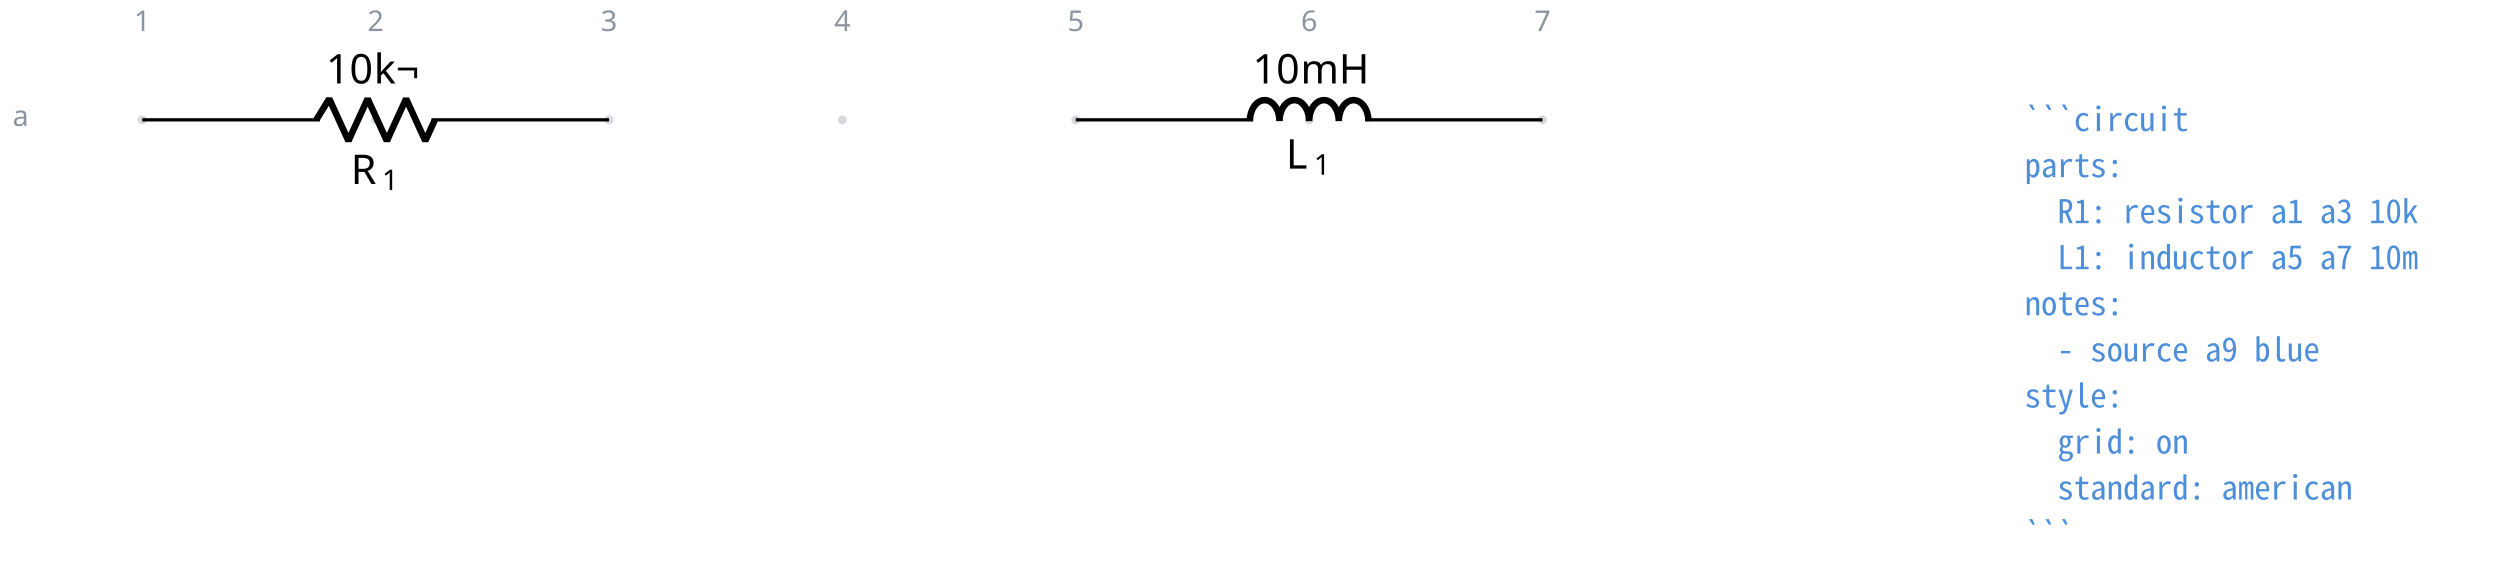
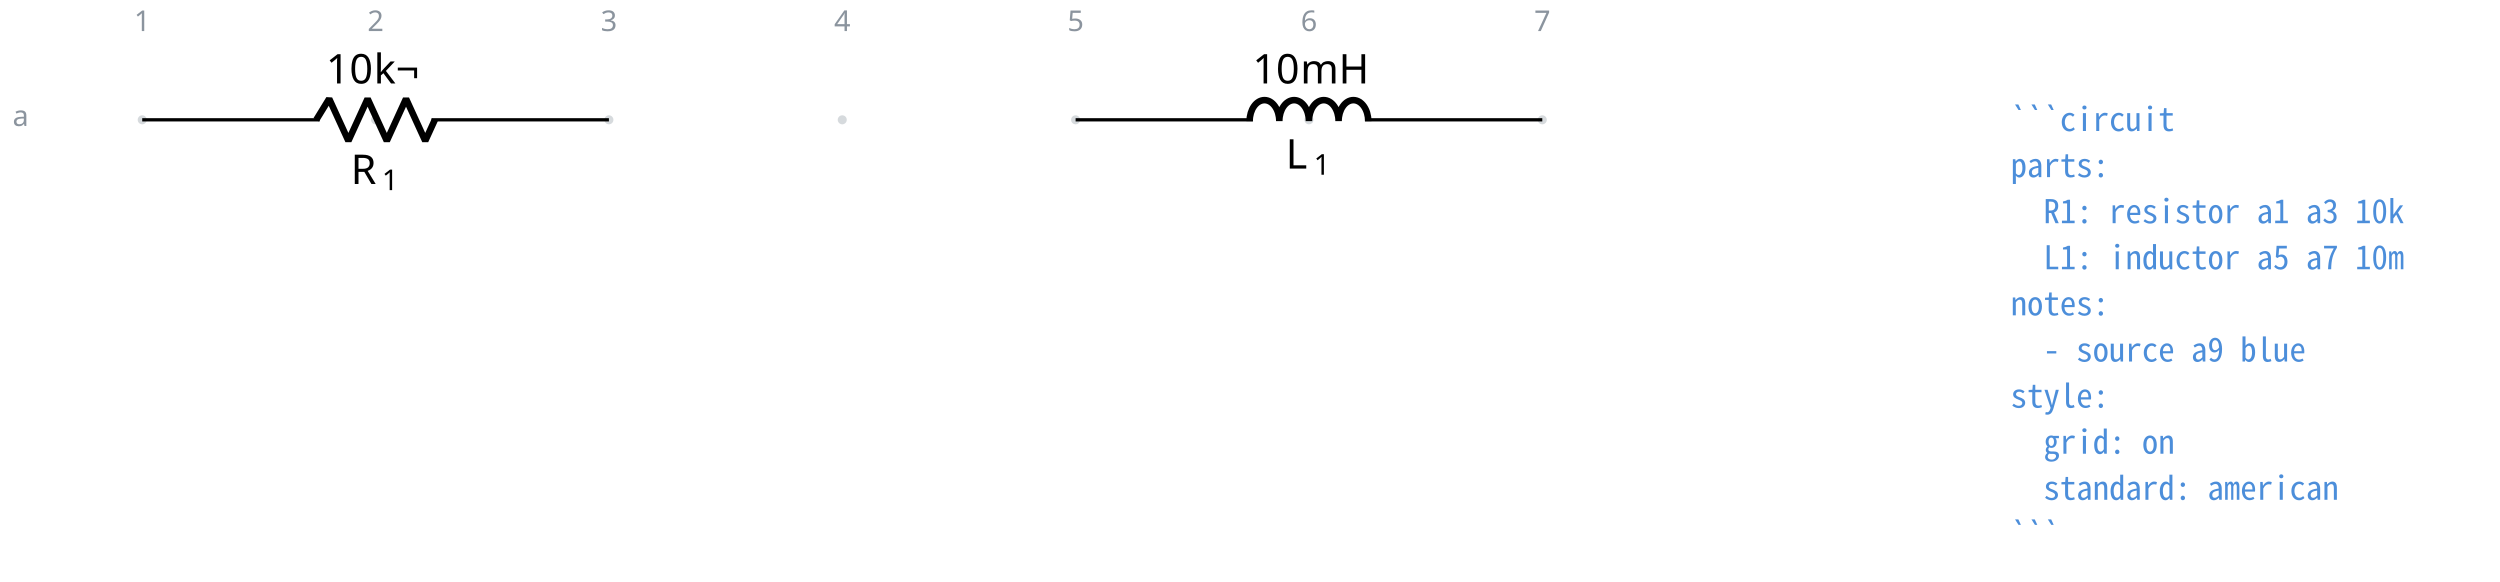
- <svg xmlns="http://www.w3.org/2000/svg" fill="currentColor" width="812.778" height="189.093" viewBox="-72 -72 609.584 141.82">
+ <svg xmlns="http://www.w3.org/2000/svg" fill="currentColor" width="812.892" height="189.207" viewBox="-72 -72 609.669 141.906">
  <g stroke="currentColor" stroke-miterlimit="10" stroke-width=".8">
    <path fill="#8b949e" fill-opacity=".35" stroke="none" stroke-opacity=".35" d="M-36.218-42.781a1.1 1.1 0 1 0-2.2 0 1.1 1.1 0 0 0 2.2 0M20.688-42.781a1.1 1.1 0 1 0-2.2 0 1.1 1.1 0 0 0 2.2 0M77.593-42.781a1.1 1.1 0 1 0-2.2 0 1.1 1.1 0 0 0 2.2 0M134.499-42.781a1.1 1.1 0 1 0-2.2 0 1.1 1.1 0 0 0 2.2 0M191.404-42.781a1.1 1.1 0 1 0-2.2 0 1.1 1.1 0 0 0 2.2 0M248.31-42.781a1.1 1.1 0 1 0-2.2 0 1.1 1.1 0 0 0 2.2 0M305.215-42.781a1.1 1.1 0 1 0-2.2 0 1.1 1.1 0 0 0 2.2 0m-1.1 0" />
    <g fill="#8b949e" stroke="#8b949e">
      <text x="-37.318" y="-42.781" fill="#8b949e" stroke="none" font-family="cmr7" font-size="7" transform="translate(-1.993 -21.645)">1</text>
    </g>
    <g fill="#8b949e" stroke="#8b949e">
      <text x="-37.318" y="-42.781" fill="#8b949e" stroke="none" font-family="cmr7" font-size="7" transform="translate(54.912 -21.645)">2</text>
    </g>
    <g fill="#8b949e" stroke="#8b949e">
      <text x="-37.318" y="-42.781" fill="#8b949e" stroke="none" font-family="cmr7" font-size="7" transform="translate(111.818 -21.645)">3</text>
    </g>
    <g fill="#8b949e" stroke="#8b949e">
      <text x="-37.318" y="-42.781" fill="#8b949e" stroke="none" font-family="cmr7" font-size="7" transform="translate(168.723 -21.645)">4</text>
    </g>
    <g fill="#8b949e" stroke="#8b949e">
      <text x="-37.318" y="-42.781" fill="#8b949e" stroke="none" font-family="cmr7" font-size="7" transform="translate(225.629 -21.645)">5</text>
    </g>
    <g fill="#8b949e" stroke="#8b949e">
      <text x="-37.318" y="-42.781" fill="#8b949e" stroke="none" font-family="cmr7" font-size="7" transform="translate(282.534 -21.645)">6</text>
    </g>
    <g fill="#8b949e" stroke="#8b949e">
      <text x="-37.318" y="-42.781" fill="#8b949e" stroke="none" font-family="cmr7" font-size="7" transform="translate(339.44 -21.645)">7</text>
    </g>
    <g fill="#8b949e" stroke="#8b949e">
      <text x="-37.318" y="-42.781" fill="#8b949e" stroke="none" font-family="cmr7" font-size="7" transform="translate(-31.62 1.507)">a</text>
    </g>
    <path fill="none" d="M-37.318-42.781h.4m-.4 0H5.93m27.315 0h43.248m-.4 0h.4" />
    <g stroke-linejoin="bevel" stroke-width="1.6">
      <path fill="none" d="m5.13-42.781 3.143-5.122L12.96-37.66l4.686-10.243L22.33-37.66l4.685-10.243 4.686 10.243 2.343-5.121" />
    </g>
    <g stroke="none">
      <text x="-37.318" y="-42.781" font-family="cmmi10" font-size="10" transform="translate(50.866 15.648)">R</text>
      <text x="-29.725" y="-41.281" font-family="cmr7" font-size="7" transform="translate(50.866 15.648)">1</text>
    </g>
    <g stroke="none" font-family="cmr10" font-size="10">
      <text x="-37.318" y="-42.781" transform="translate(44.822 -8.863)">10</text>
      <text x="-25.651" y="-42.781" transform="translate(44.822 -8.863)">k¬</text>
    </g>
    <path fill="none" d="M190.304-42.781h.4m-.4 0h43.248m27.315 0h43.248m-.4 0h.4" />
    <g stroke-linejoin="bevel" stroke-width="1.6">
      <path fill="none" d="M232.752-42.461c0-2.829 1.619-5.122 3.615-5.122s3.614 2.293 3.614 5.122c0-2.829 1.618-5.122 3.614-5.122 1.997 0 3.615 2.293 3.615 5.122 0-2.829 1.618-5.122 3.614-5.122s3.614 2.293 3.614 5.122c0-2.829 1.619-5.122 3.615-5.122s3.614 2.293 3.614 5.122" />
    </g>
    <g stroke="none">
      <text x="-37.318" y="-42.781" font-family="cmmi10" font-size="10" transform="translate(278.882 11.893)">L</text>
      <text x="-30.512" y="-41.281" font-family="cmr7" font-size="7" transform="translate(278.882 11.893)">1</text>
    </g>
    <g stroke="none" font-family="cmr10" font-size="10">
      <text x="-37.318" y="-42.781" transform="translate(270.777 -8.863)">10</text>
      <text x="-25.651" y="-42.781" transform="translate(270.777 -8.863)">mH</text>
    </g>
    <g>
-       <text x="-37.318" y="-42.781" fill="#4c8eda" stroke="none" font-family="'Noto Sans Mono CJK JP',ui-monospace,'SFMono-Regular',Consolas,'Liberation Mono',monospace" font-size="8" transform="translate(458.977 2.733)" xml:space="preserve">```circuit</text>
+       <text x="-37.318" y="-42.781" fill="#4c8eda" stroke="none" font-family="'Noto Sans Mono CJK JP',ui-monospace,'SFMono-Regular',Consolas,'Liberation Mono',monospace" font-size="8" transform="translate(455.644 2.733)" xml:space="preserve">```circuit</text>
    </g>
    <g>
-       <text x="-37.318" y="-42.781" fill="#4c8eda" stroke="none" font-family="'Noto Sans Mono CJK JP',ui-monospace,'SFMono-Regular',Consolas,'Liberation Mono',monospace" font-size="8" transform="translate(458.977 13.972)" xml:space="preserve">parts:</text>
+       <text x="-37.318" y="-42.781" fill="#4c8eda" stroke="none" font-family="'Noto Sans Mono CJK JP',ui-monospace,'SFMono-Regular',Consolas,'Liberation Mono',monospace" font-size="8" transform="translate(455.644 13.972)" xml:space="preserve">parts:</text>
    </g>
    <g>
-       <text x="-37.318" y="-42.781" fill="#4c8eda" stroke="none" font-family="'Noto Sans Mono CJK JP',ui-monospace,'SFMono-Regular',Consolas,'Liberation Mono',monospace" font-size="8" transform="translate(458.977 25.21)" xml:space="preserve">  R1: resistor a1 a3 10k</text>
+       <text x="-37.318" y="-42.781" fill="#4c8eda" stroke="none" font-family="'Noto Sans Mono CJK JP',ui-monospace,'SFMono-Regular',Consolas,'Liberation Mono',monospace" font-size="8" transform="translate(455.644 25.21)" xml:space="preserve">  R1: resistor a1 a3 10k</text>
    </g>
    <g>
-       <text x="-37.318" y="-42.781" fill="#4c8eda" stroke="none" font-family="'Noto Sans Mono CJK JP',ui-monospace,'SFMono-Regular',Consolas,'Liberation Mono',monospace" font-size="8" transform="translate(458.977 36.422)" xml:space="preserve">  L1: inductor a5 a7 10m</text>
+       <text x="-37.318" y="-42.781" fill="#4c8eda" stroke="none" font-family="'Noto Sans Mono CJK JP',ui-monospace,'SFMono-Regular',Consolas,'Liberation Mono',monospace" font-size="8" transform="translate(455.644 36.45)" xml:space="preserve">  L1: inductor a5 a7 10m</text>
    </g>
    <g>
-       <text x="-37.318" y="-42.781" fill="#4c8eda" stroke="none" font-family="'Noto Sans Mono CJK JP',ui-monospace,'SFMono-Regular',Consolas,'Liberation Mono',monospace" font-size="8" transform="translate(458.977 47.66)" xml:space="preserve">notes:</text>
+       <text x="-37.318" y="-42.781" fill="#4c8eda" stroke="none" font-family="'Noto Sans Mono CJK JP',ui-monospace,'SFMono-Regular',Consolas,'Liberation Mono',monospace" font-size="8" transform="translate(455.644 47.689)" xml:space="preserve">notes:</text>
    </g>
    <g>
-       <text x="-37.318" y="-42.781" fill="#4c8eda" stroke="none" font-family="'Noto Sans Mono CJK JP',ui-monospace,'SFMono-Regular',Consolas,'Liberation Mono',monospace" font-size="8" transform="translate(458.977 58.899)" xml:space="preserve">  - source a9 blue</text>
+       <text x="-37.318" y="-42.781" fill="#4c8eda" stroke="none" font-family="'Noto Sans Mono CJK JP',ui-monospace,'SFMono-Regular',Consolas,'Liberation Mono',monospace" font-size="8" transform="translate(455.644 58.956)" xml:space="preserve">  - source a9 blue</text>
    </g>
    <g>
-       <text x="-37.318" y="-42.781" fill="#4c8eda" stroke="none" font-family="'Noto Sans Mono CJK JP',ui-monospace,'SFMono-Regular',Consolas,'Liberation Mono',monospace" font-size="8" transform="translate(458.977 70.138)" xml:space="preserve">style:</text>
+       <text x="-37.318" y="-42.781" fill="#4c8eda" stroke="none" font-family="'Noto Sans Mono CJK JP',ui-monospace,'SFMono-Regular',Consolas,'Liberation Mono',monospace" font-size="8" transform="translate(455.644 70.195)" xml:space="preserve">style:</text>
    </g>
    <g>
-       <text x="-37.318" y="-42.781" fill="#4c8eda" stroke="none" font-family="'Noto Sans Mono CJK JP',ui-monospace,'SFMono-Regular',Consolas,'Liberation Mono',monospace" font-size="8" transform="translate(458.977 81.377)" xml:space="preserve">  grid: on</text>
+       <text x="-37.318" y="-42.781" fill="#4c8eda" stroke="none" font-family="'Noto Sans Mono CJK JP',ui-monospace,'SFMono-Regular',Consolas,'Liberation Mono',monospace" font-size="8" transform="translate(455.644 81.434)" xml:space="preserve">  grid: on</text>
    </g>
    <g>
-       <text x="-37.318" y="-42.781" fill="#4c8eda" stroke="none" font-family="'Noto Sans Mono CJK JP',ui-monospace,'SFMono-Regular',Consolas,'Liberation Mono',monospace" font-size="8" transform="translate(458.977 92.587)" xml:space="preserve">  standard: american</text>
+       <text x="-37.318" y="-42.781" fill="#4c8eda" stroke="none" font-family="'Noto Sans Mono CJK JP',ui-monospace,'SFMono-Regular',Consolas,'Liberation Mono',monospace" font-size="8" transform="translate(455.644 92.672)" xml:space="preserve">  standard: american</text>
    </g>
    <g>
-       <text x="-37.318" y="-42.781" fill="#4c8eda" stroke="none" font-family="'Noto Sans Mono CJK JP',ui-monospace,'SFMono-Regular',Consolas,'Liberation Mono',monospace" font-size="8" transform="translate(458.977 103.826)" xml:space="preserve">```</text>
+       <text x="-37.318" y="-42.781" fill="#4c8eda" stroke="none" font-family="'Noto Sans Mono CJK JP',ui-monospace,'SFMono-Regular',Consolas,'Liberation Mono',monospace" font-size="8" transform="translate(455.644 103.911)" xml:space="preserve">```</text>
    </g>
  </g>
</svg>
